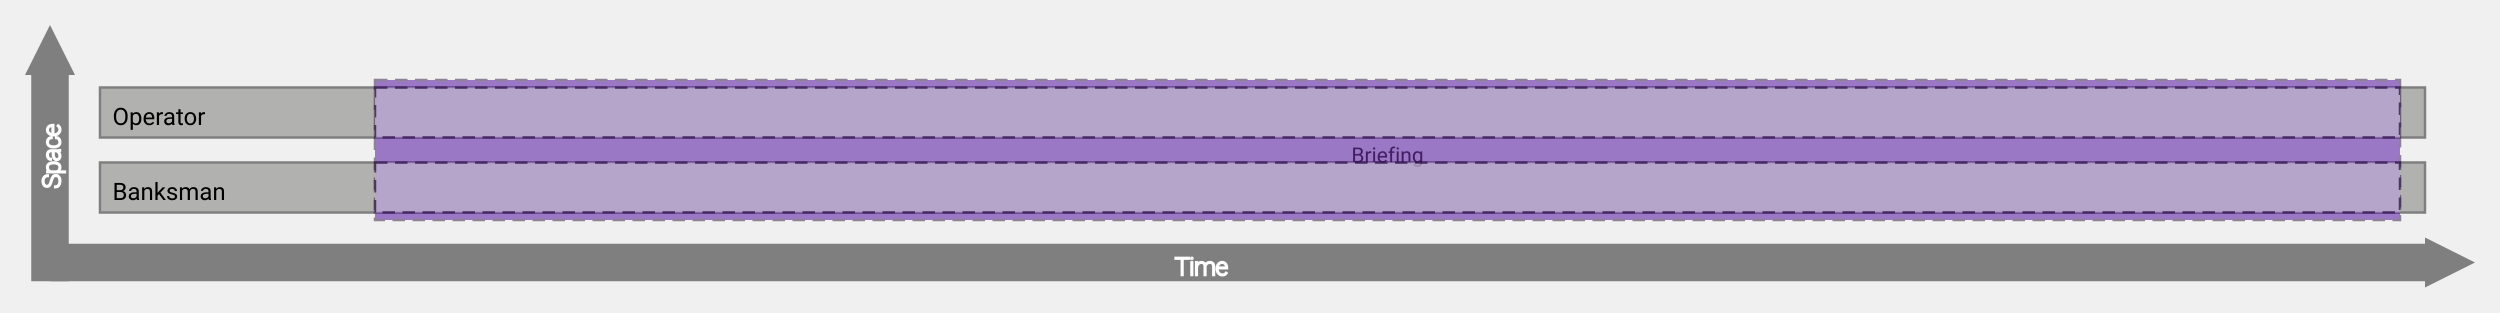
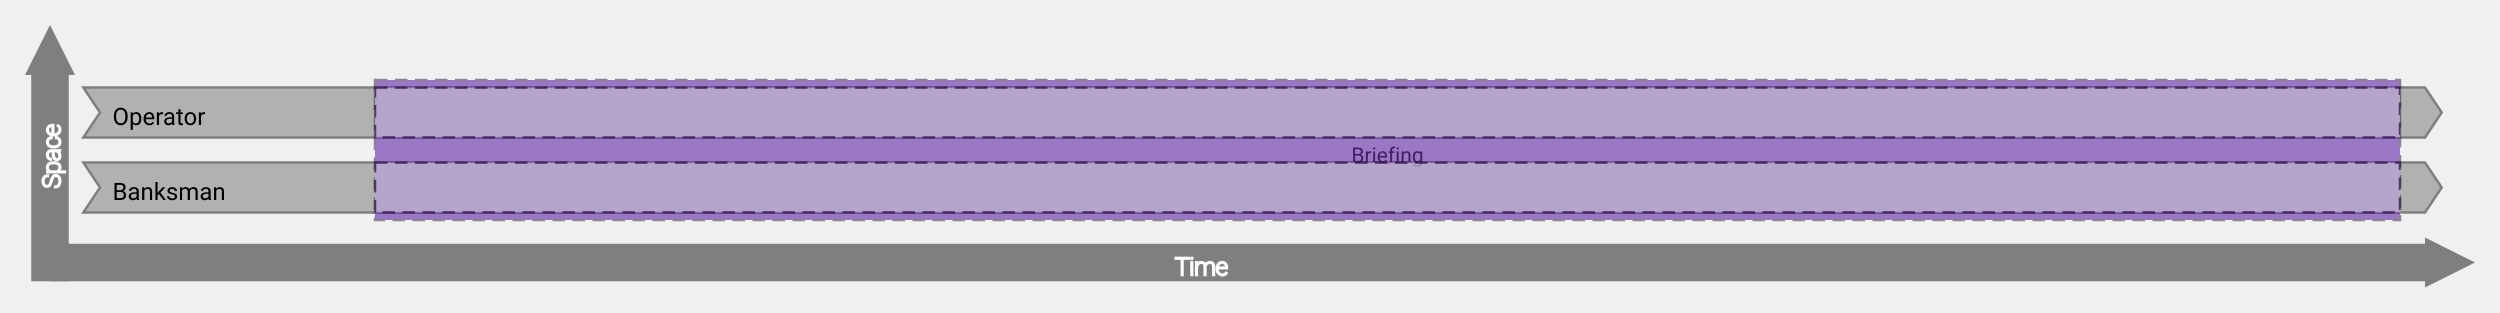
<svg xmlns="http://www.w3.org/2000/svg" viewBox="0 0 1000 125" style="min-width: 100%;">
  <g id="activity-diagram-group">
-     <rect class="individual" id="i5dc97aca-5fdd-4f1e-8b45-51705304b2ec" x="40" y="35" width="930" height="20" stroke="#7F7F7F" stroke-width="1px" fill="#B1B1B0" />
-     <rect class="individual" id="iae0dda8f-7d23-4a2e-a9b4-607ab8166304" x="40" y="65" width="930" height="20" stroke="#7F7F7F" stroke-width="1px" fill="#B1B1B0" />
-     <text class="individualLabel" x="45" y="50" text-anchor="start" font-family="Roboto, Arial, sans-serif" font-size="0.8em">Operator</text>
-     <text class="individualLabel" x="45" y="80" text-anchor="start" font-family="Roboto, Arial, sans-serif" font-size="0.8em">Banksman</text>
+     <path class="individual" id="i5dc97aca-5fdd-4f1e-8b45-51705304b2ec" d="M 33.333 35 l 936.667 0l 6.667 10 -6.667 10l -936.667 0l 6.667 -10 -6.667 -10Z" stroke="#7F7F7F" stroke-width="1px" fill="#B1B1B0" />
+     <path class="individual" id="iae0dda8f-7d23-4a2e-a9b4-607ab8166304" d="M 33.333 65 l 936.667 0l 6.667 10 -6.667 10l -936.667 0l 6.667 -10 -6.667 -10Z" stroke="#7F7F7F" stroke-width="1px" fill="#B1B1B0" />
+     <text class="individualLabel" id="il5dc97aca-5fdd-4f1e-8b45-51705304b2ec" x="45" y="50" text-anchor="start" font-family="Roboto, Arial, sans-serif" font-size="0.8em">Operator</text>
+     <text class="individualLabel" id="ilae0dda8f-7d23-4a2e-a9b4-607ab8166304" x="45" y="80" text-anchor="start" font-family="Roboto, Arial, sans-serif" font-size="0.8em">Banksman</text>
    <rect class="activity" id="a9dcb91bf-c280-4617-a55c-bc5d43781e80" x="150" y="32" width="810" height="56" stroke="#29123b" stroke-dasharray="5,3" stroke-width="1px" fill="#440099" opacity="0.5" style="opacity: 0.5;" />
-     <text class="activityLabel" x="555" y="65" text-anchor="middle" font-family="Roboto, Arial, sans-serif" font-size="0.7em" fill="#441d62">Briefing</text>
+     <text class="activityLabel" id="al9dcb91bf-c280-4617-a55c-bc5d43781e80" x="555" y="65" text-anchor="middle" font-family="Roboto, Arial, sans-serif" font-size="0.7em" fill="#441d62">Briefing</text>
    <rect class="participation" id="p9dcb91bf-c280-4617-a55c-bc5d43781e805dc97aca-5fdd-4f1e-8b45-51705304b2ec" x="150" y="35" width="810" height="20" stroke="#29123b" stroke-dasharray="5,3" stroke-width="1px" fill="#F2F2F2" opacity="0.5" style="opacity: 0.5;" />
-     <rect class="participation" id="p9dcb91bf-c280-4617-a55c-bc5d43781e80ae0dda8f-7d23-4a2e-a9b4-607ab8166304" x="150" y="65" width="810" height="20" stroke="#29123b" stroke-dasharray="5,3" stroke-width="1px" fill="#F2F2F2" opacity="0.5" />
+     <rect class="participation" id="p9dcb91bf-c280-4617-a55c-bc5d43781e80ae0dda8f-7d23-4a2e-a9b4-607ab8166304" x="150" y="65" width="810" height="20" stroke="#29123b" stroke-dasharray="5,3" stroke-width="1px" fill="#F2F2F2" opacity="0.5" style="opacity: 0.5;" />
    <defs class="axisTriangle">
      <marker id="triangle" refX="0" refY="10" markerWidth="20" markerHeight="20" markerUnits="userSpaceOnUse" orient="auto" viewbox="0 0 20 20">
        <path d="M 0 0 L 20 10 L 0 20 z" style="fill: rgb(127, 127, 127);" />
      </marker>
    </defs>
    <line class="axisLine" x1="20" y1="105" x2="970" y2="105" marker-end="url(#triangle)" stroke="#7F7F7F" stroke-width="15" />
    <text class="axisLable" x="470" y="110" stroke="white" fill="white" font-size="0.8em" font-weight="200" text-anchor="start" font-family="Roboto, Arial, sans-serif">Time</text>
    <line class="axisLine" x1="20" y1="112.5" x2="20" y2="30" marker-end="url(#triangle)" stroke="#7F7F7F" stroke-width="15" />
    <text class="axisLable" x="44" y="82.5" stroke="white" fill="white" font-size="0.8em" font-weight="200" text-anchor="middle" font-family="Roboto, Arial, sans-serif" transform="rotate(270 24 82.5)">Space</text>
  </g>
</svg>
